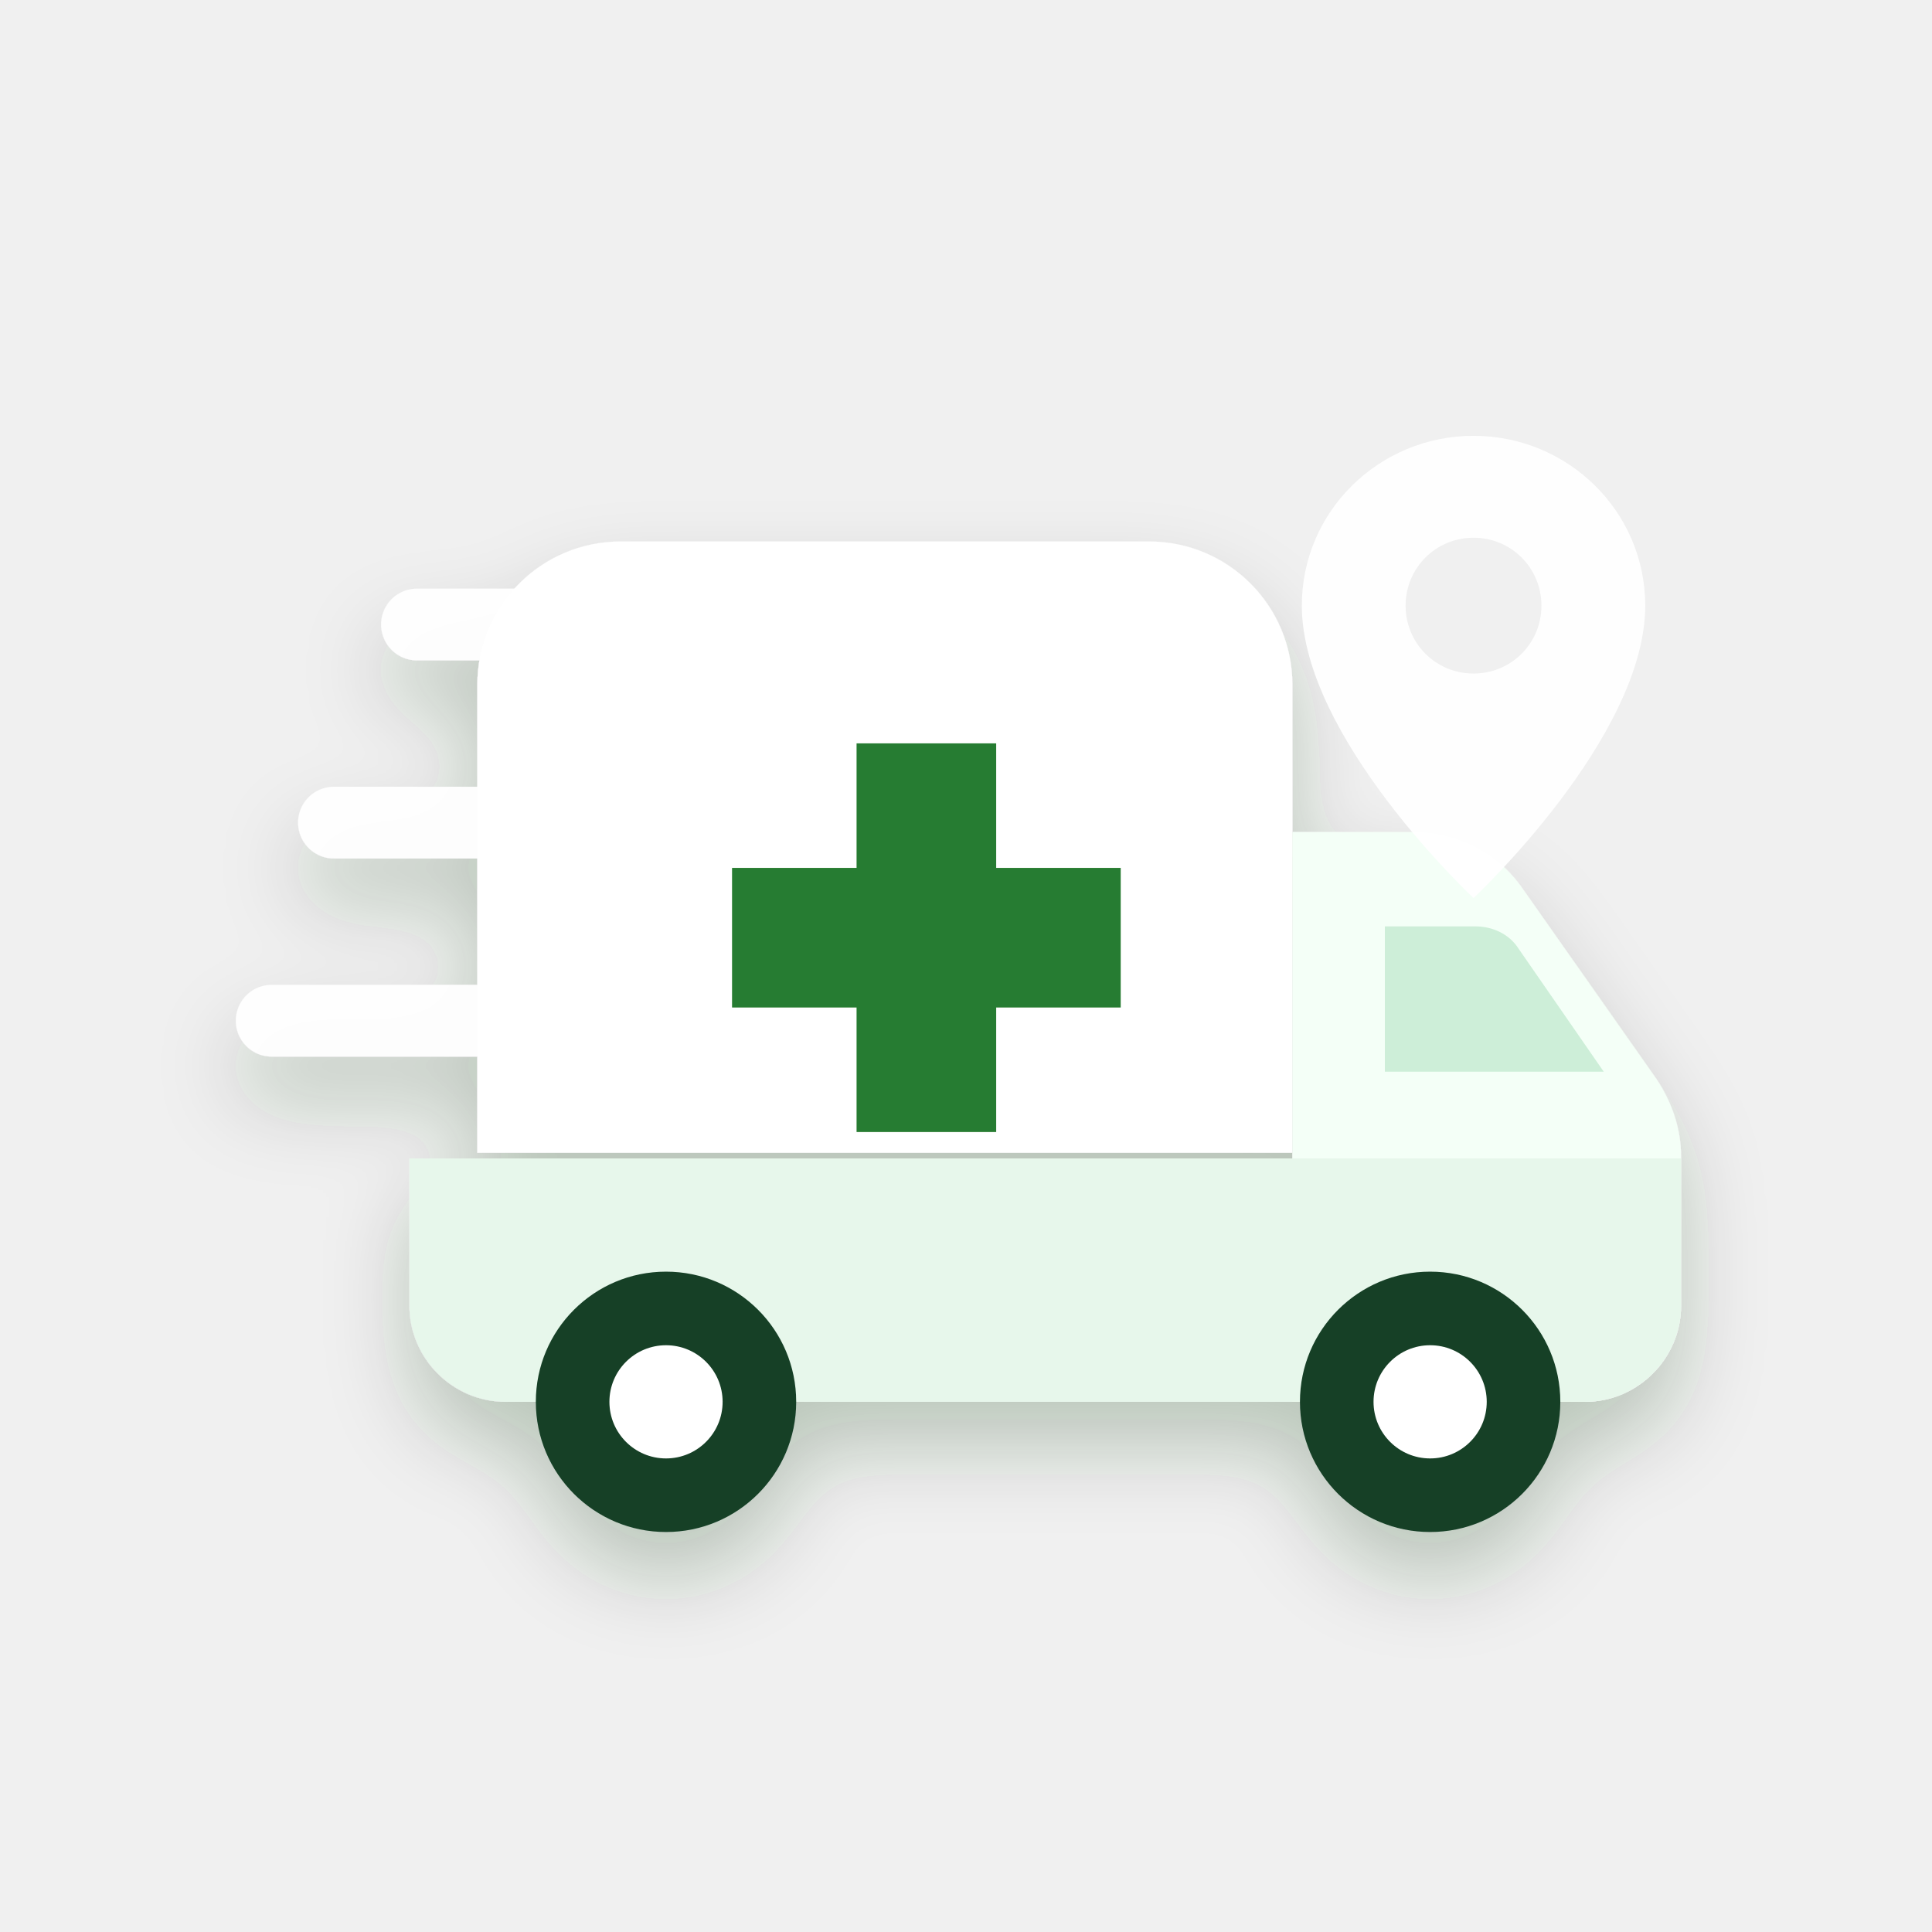
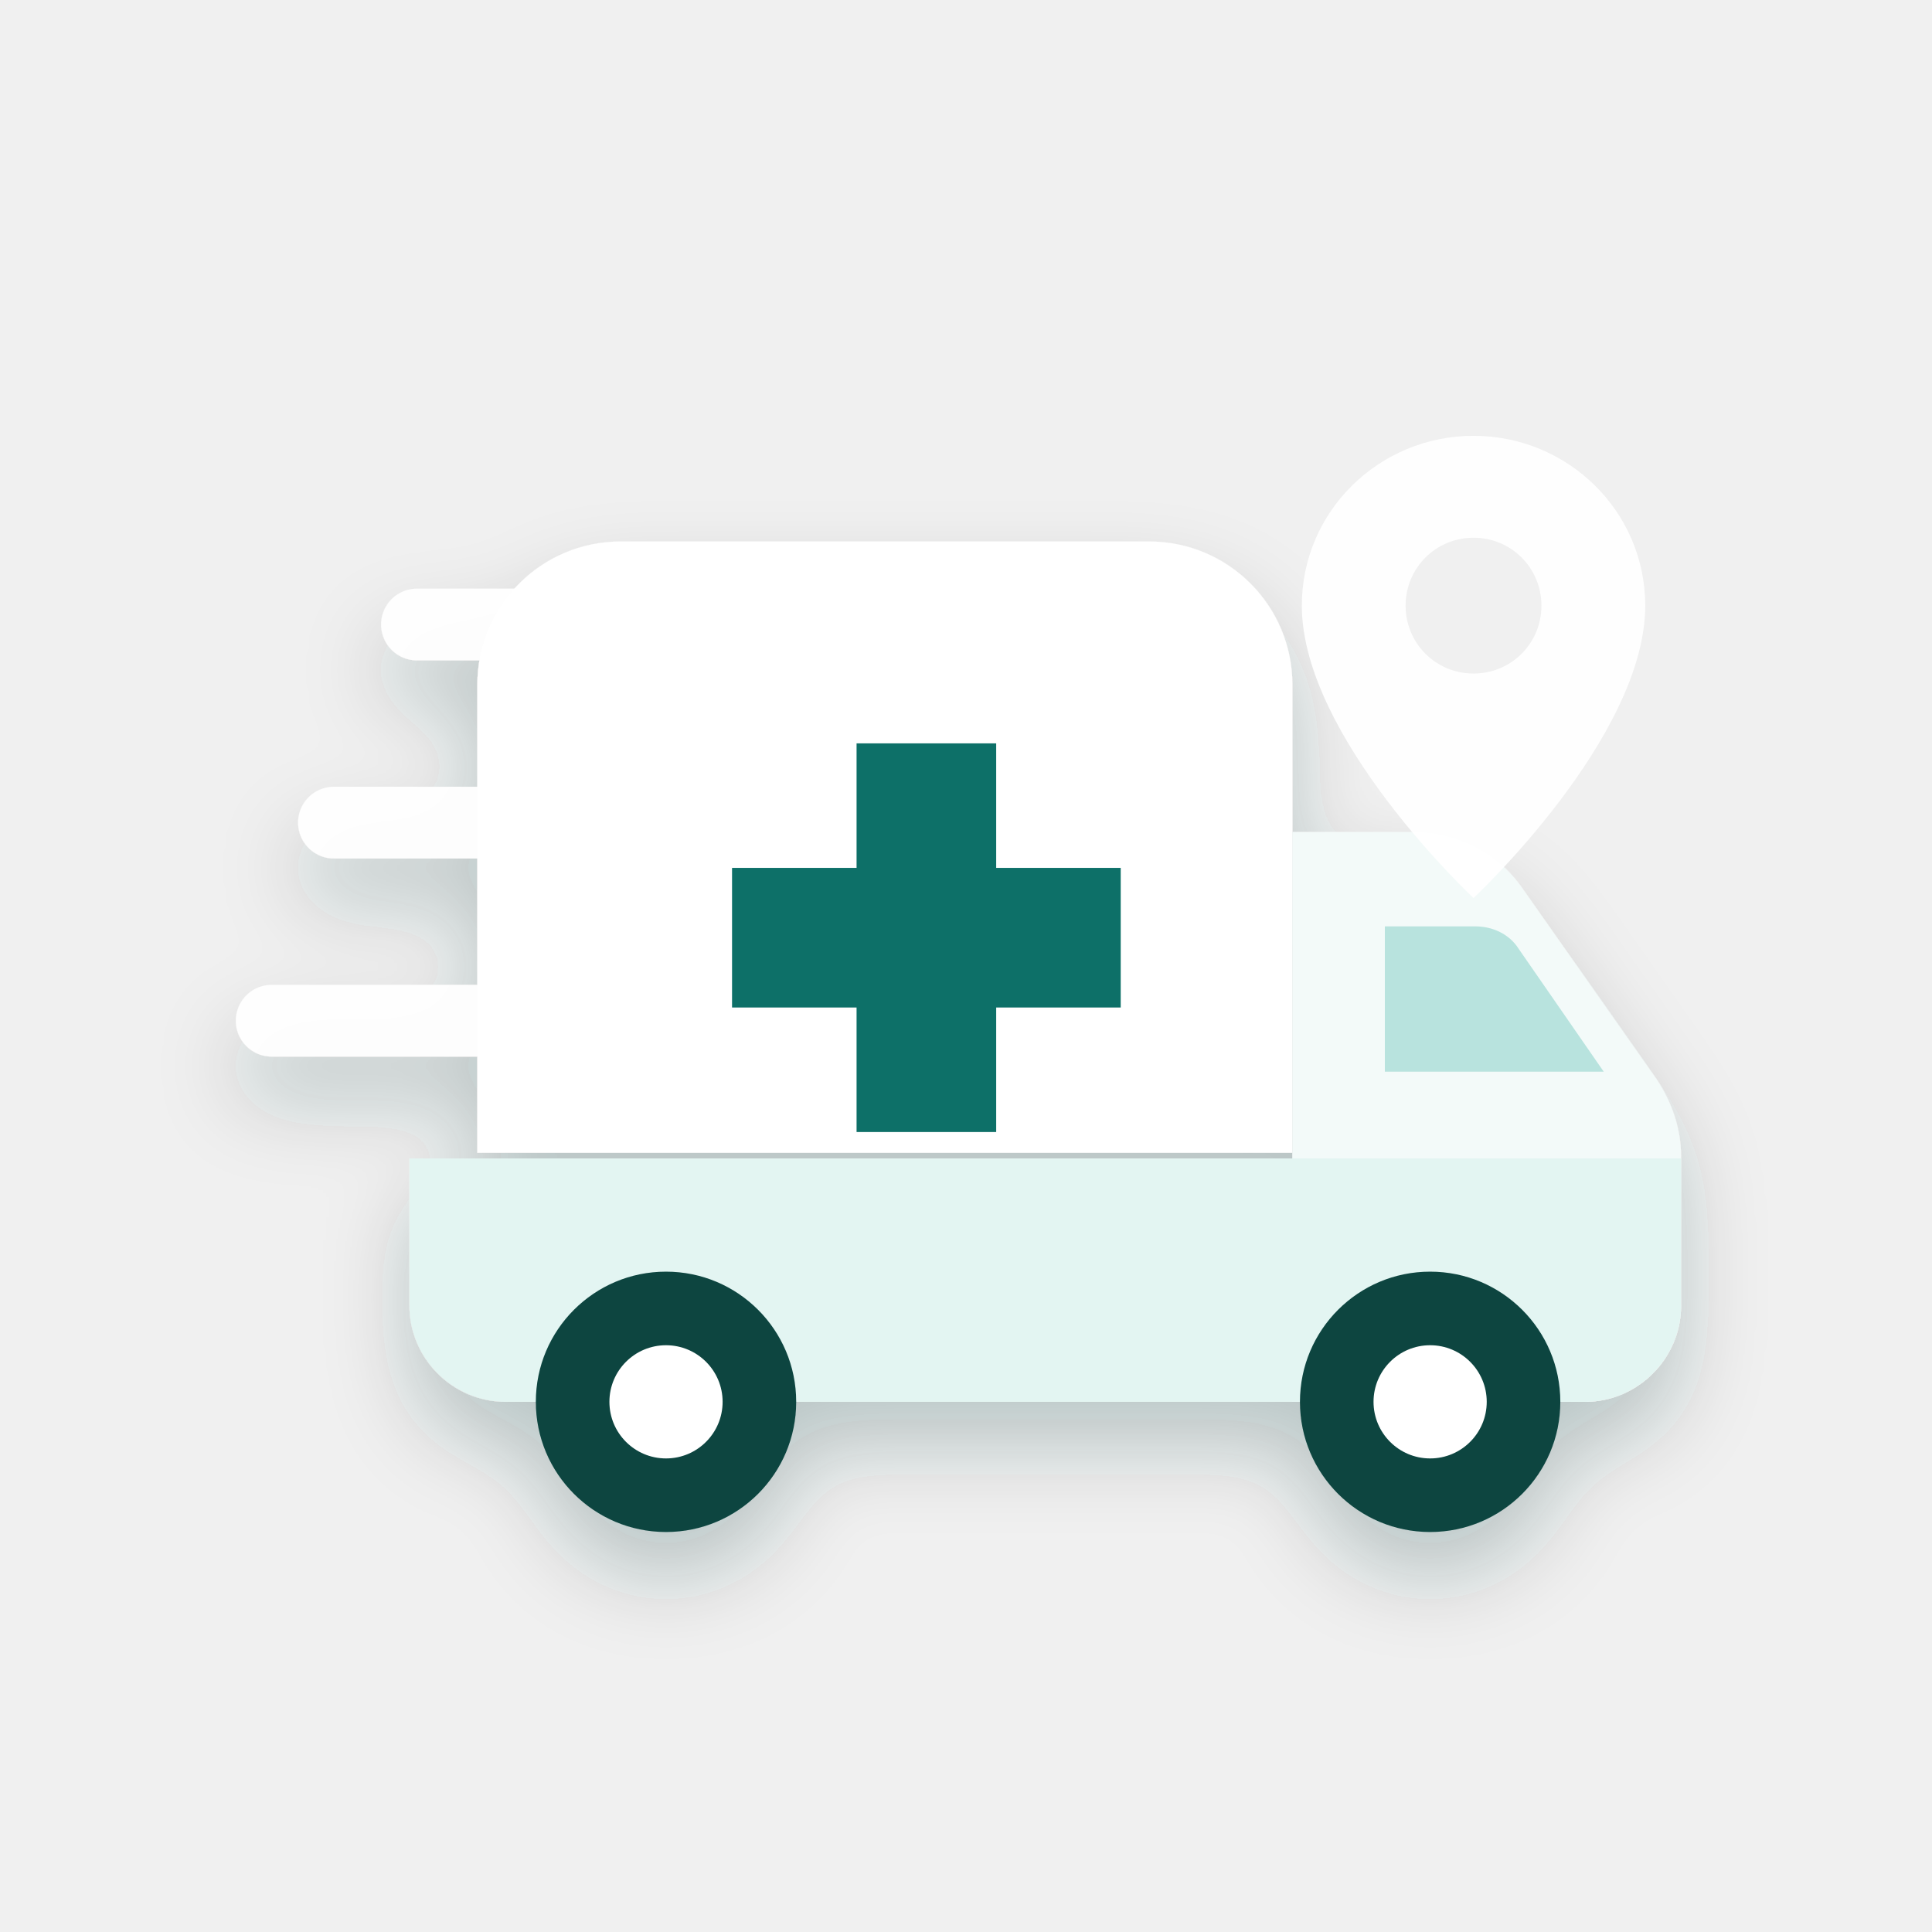
<svg xmlns="http://www.w3.org/2000/svg" viewBox="0 0 1024 1024" role="img" aria-label="Surgical Delivery app icon foreground">
  <defs>
    <filter id="softShadow" x="-20%" y="-20%" width="140%" height="140%">
-       <feDropShadow dx="0" dy="24" stdDeviation="22" flood-color="#0b2f18" flood-opacity="0.22" />
+       <feDropShadow dx="0" dy="24" stdDeviation="22" flood-color="#073B38" flood-opacity="0.22" />
    </filter>
  </defs>
  <g filter="url(#softShadow)">
    <path d="M253 363c0-42 34-76 76-76h280c42 0 76 34 76 76v248H253V363Z" fill="#ffffff" />
-     <path d="M685 441h64c23 0 45 11 58 30l71 101c8 12 13 26 13 41v79c0 28-23 51-51 51H685V441Z" fill="#f4fff7" />
-     <path d="M734 491h48c9 0 18 4 23 12l45 65H734v-77Z" fill="#cdeed8" />
-     <path d="M217 614h674v78c0 28-23 51-51 51H268c-28 0-51-23-51-51v-78Z" fill="#e7f7eb" />
-     <circle cx="353" cy="743" r="69" fill="#163f26" />
+     <path d="M685 441h64c23 0 45 11 58 30l71 101c8 12 13 26 13 41v79c0 28-23 51-51 51H685V441Z" fill="#F3FAF9" />
+     <path d="M734 491h48c9 0 18 4 23 12l45 65H734v-77Z" fill="#B8E3DE" />
+     <path d="M217 614h674v78c0 28-23 51-51 51H268c-28 0-51-23-51-51v-78Z" fill="#E3F5F2" />
+     <circle cx="353" cy="743" r="69" fill="#0D4440" />
    <circle cx="353" cy="743" r="30" fill="#ffffff" />
-     <circle cx="758" cy="743" r="69" fill="#163f26" />
+     <circle cx="758" cy="743" r="69" fill="#0D4440" />
    <circle cx="758" cy="743" r="30" fill="#ffffff" />
-     <path d="M454 394h74v66h66v74h-66v66h-74v-66h-66v-74h66v-66Z" fill="#287c30" />
+     <path d="M454 394h74v66h66v74h-66v66h-74v-66h-66v-74h66v-66Z" fill="#0F6F68" />
    <path d="M221 331h93M177 436h96M144 541h120" stroke="#ffffff" stroke-width="38" stroke-linecap="round" opacity="0.92" />
  </g>
  <path d="M781 231c-50 0-91 40-91 90 0 70 91 155 91 155s91-85 91-155c0-50-41-90-91-90Zm0 126c-20 0-36-16-36-36s16-36 36-36 36 16 36 36-16 36-36 36Z" fill="#ffffff" opacity="0.96" />
</svg>
